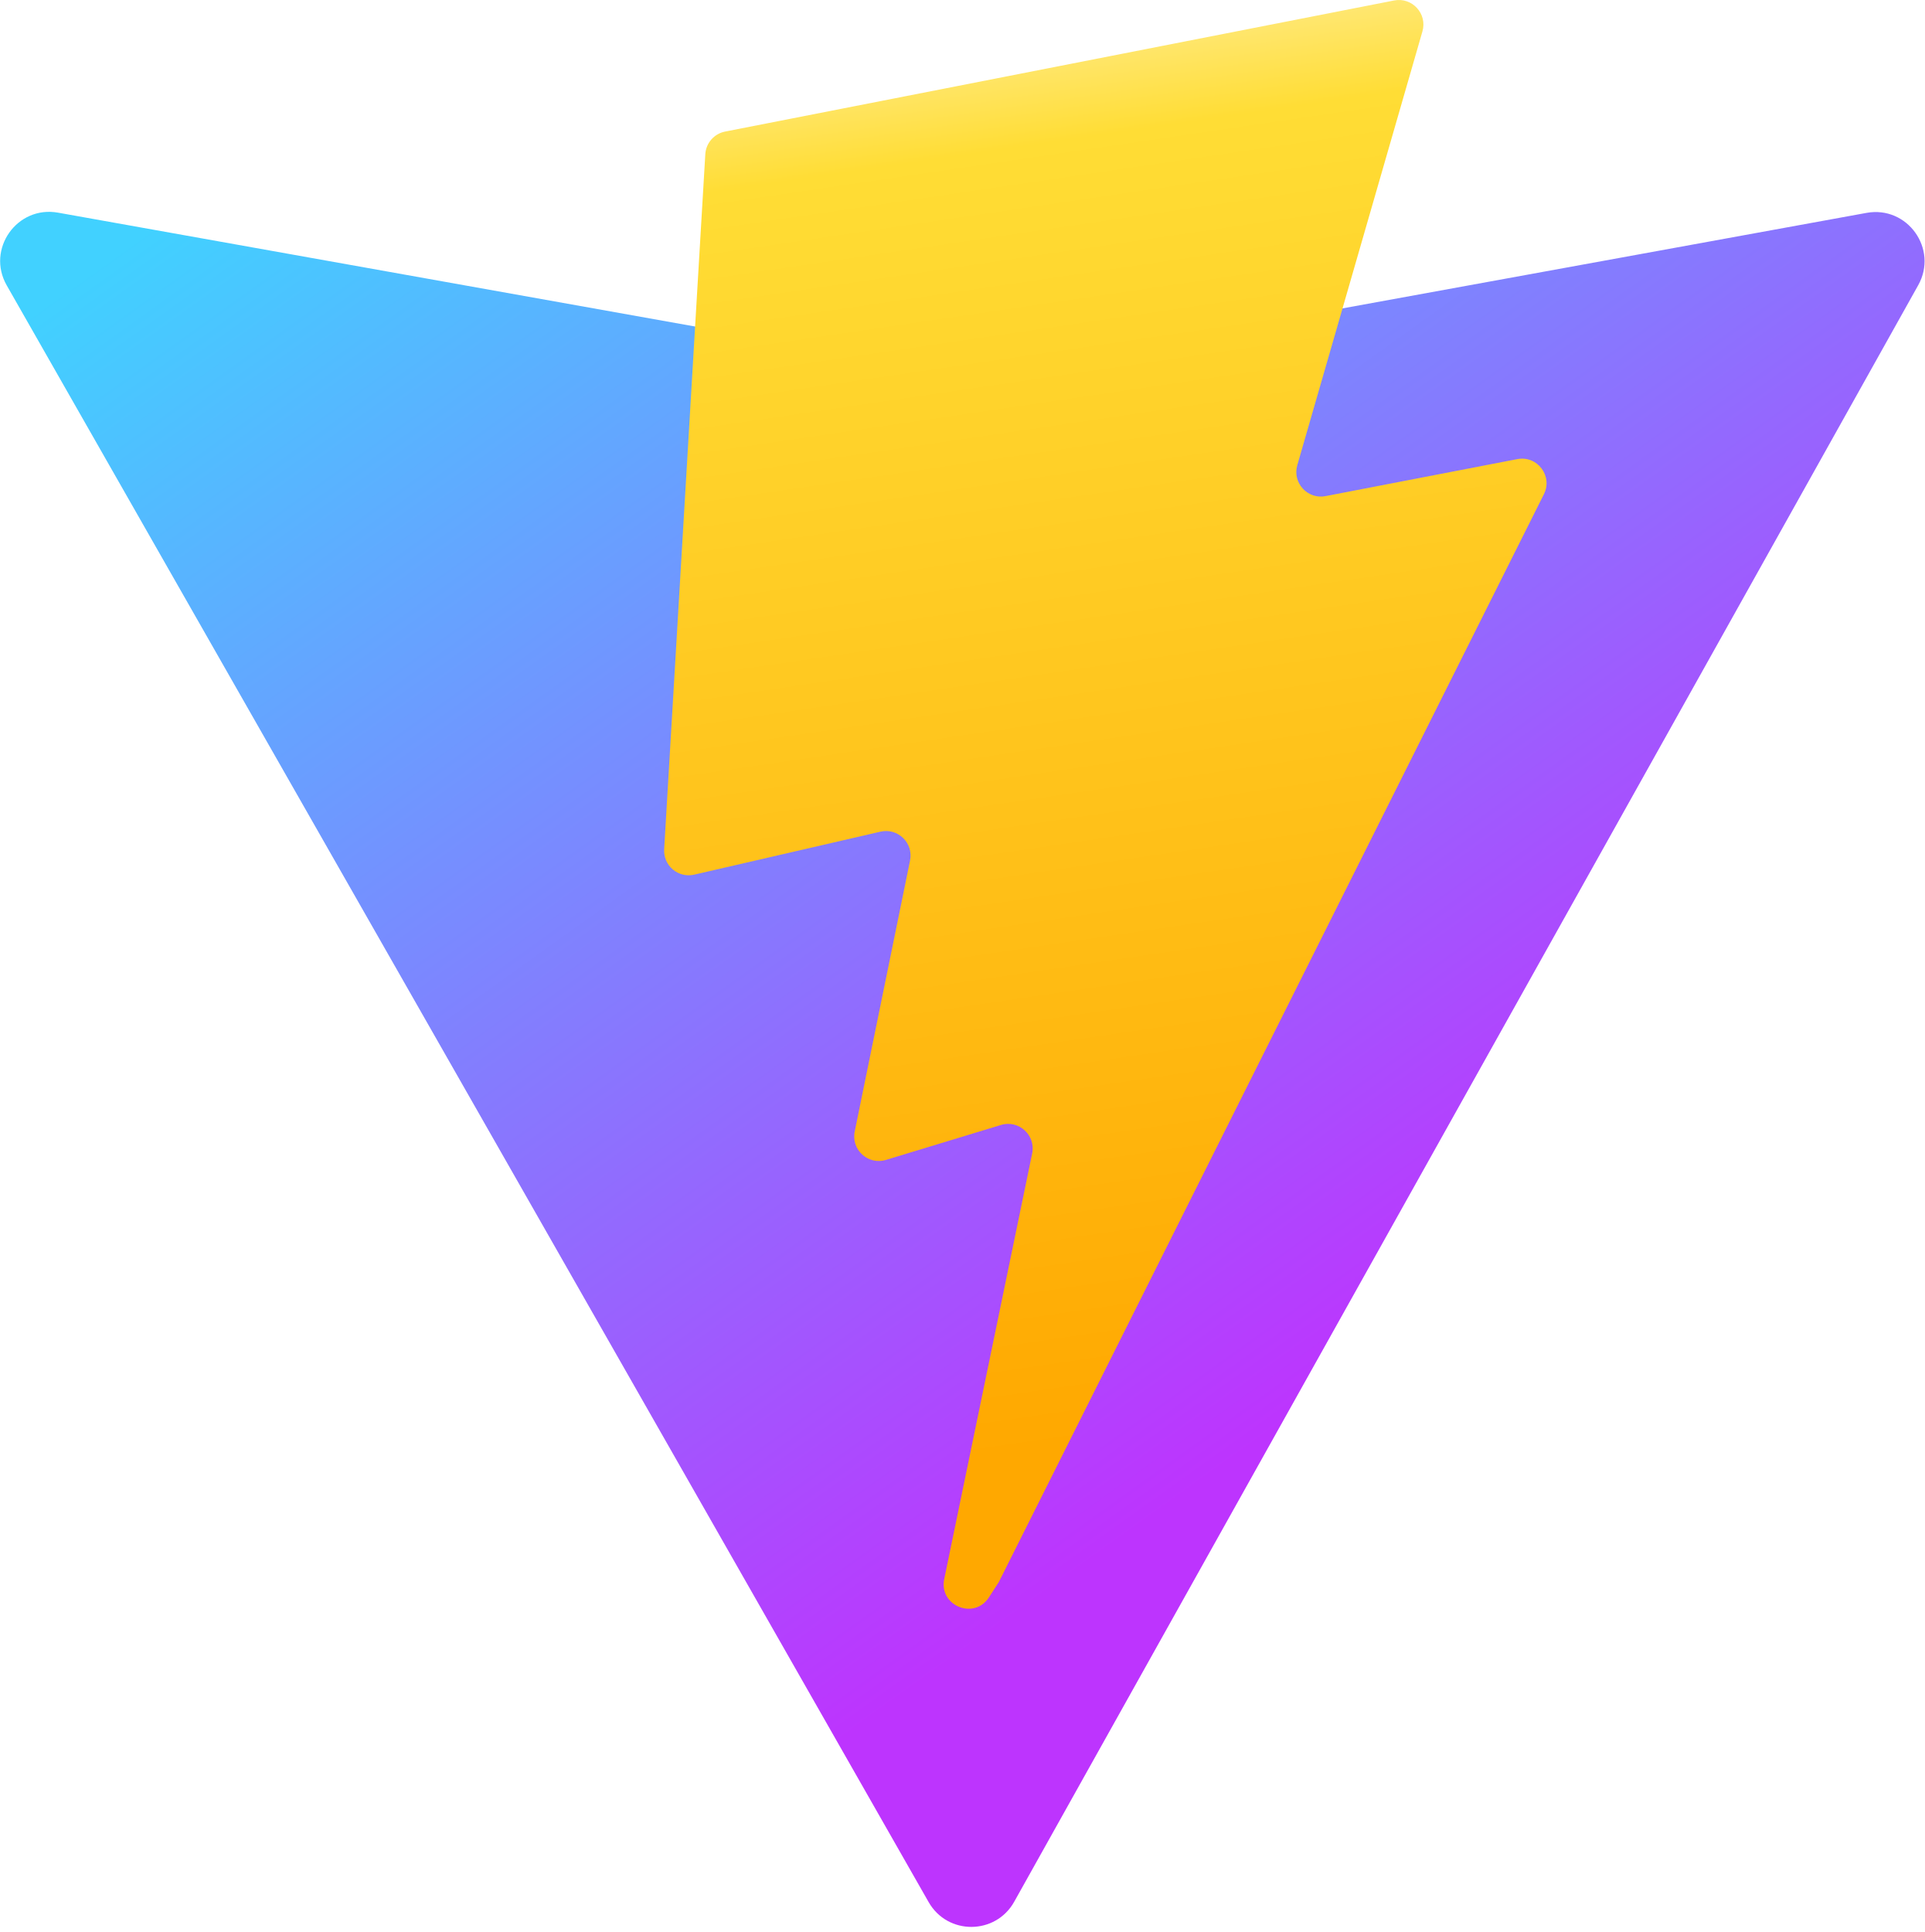
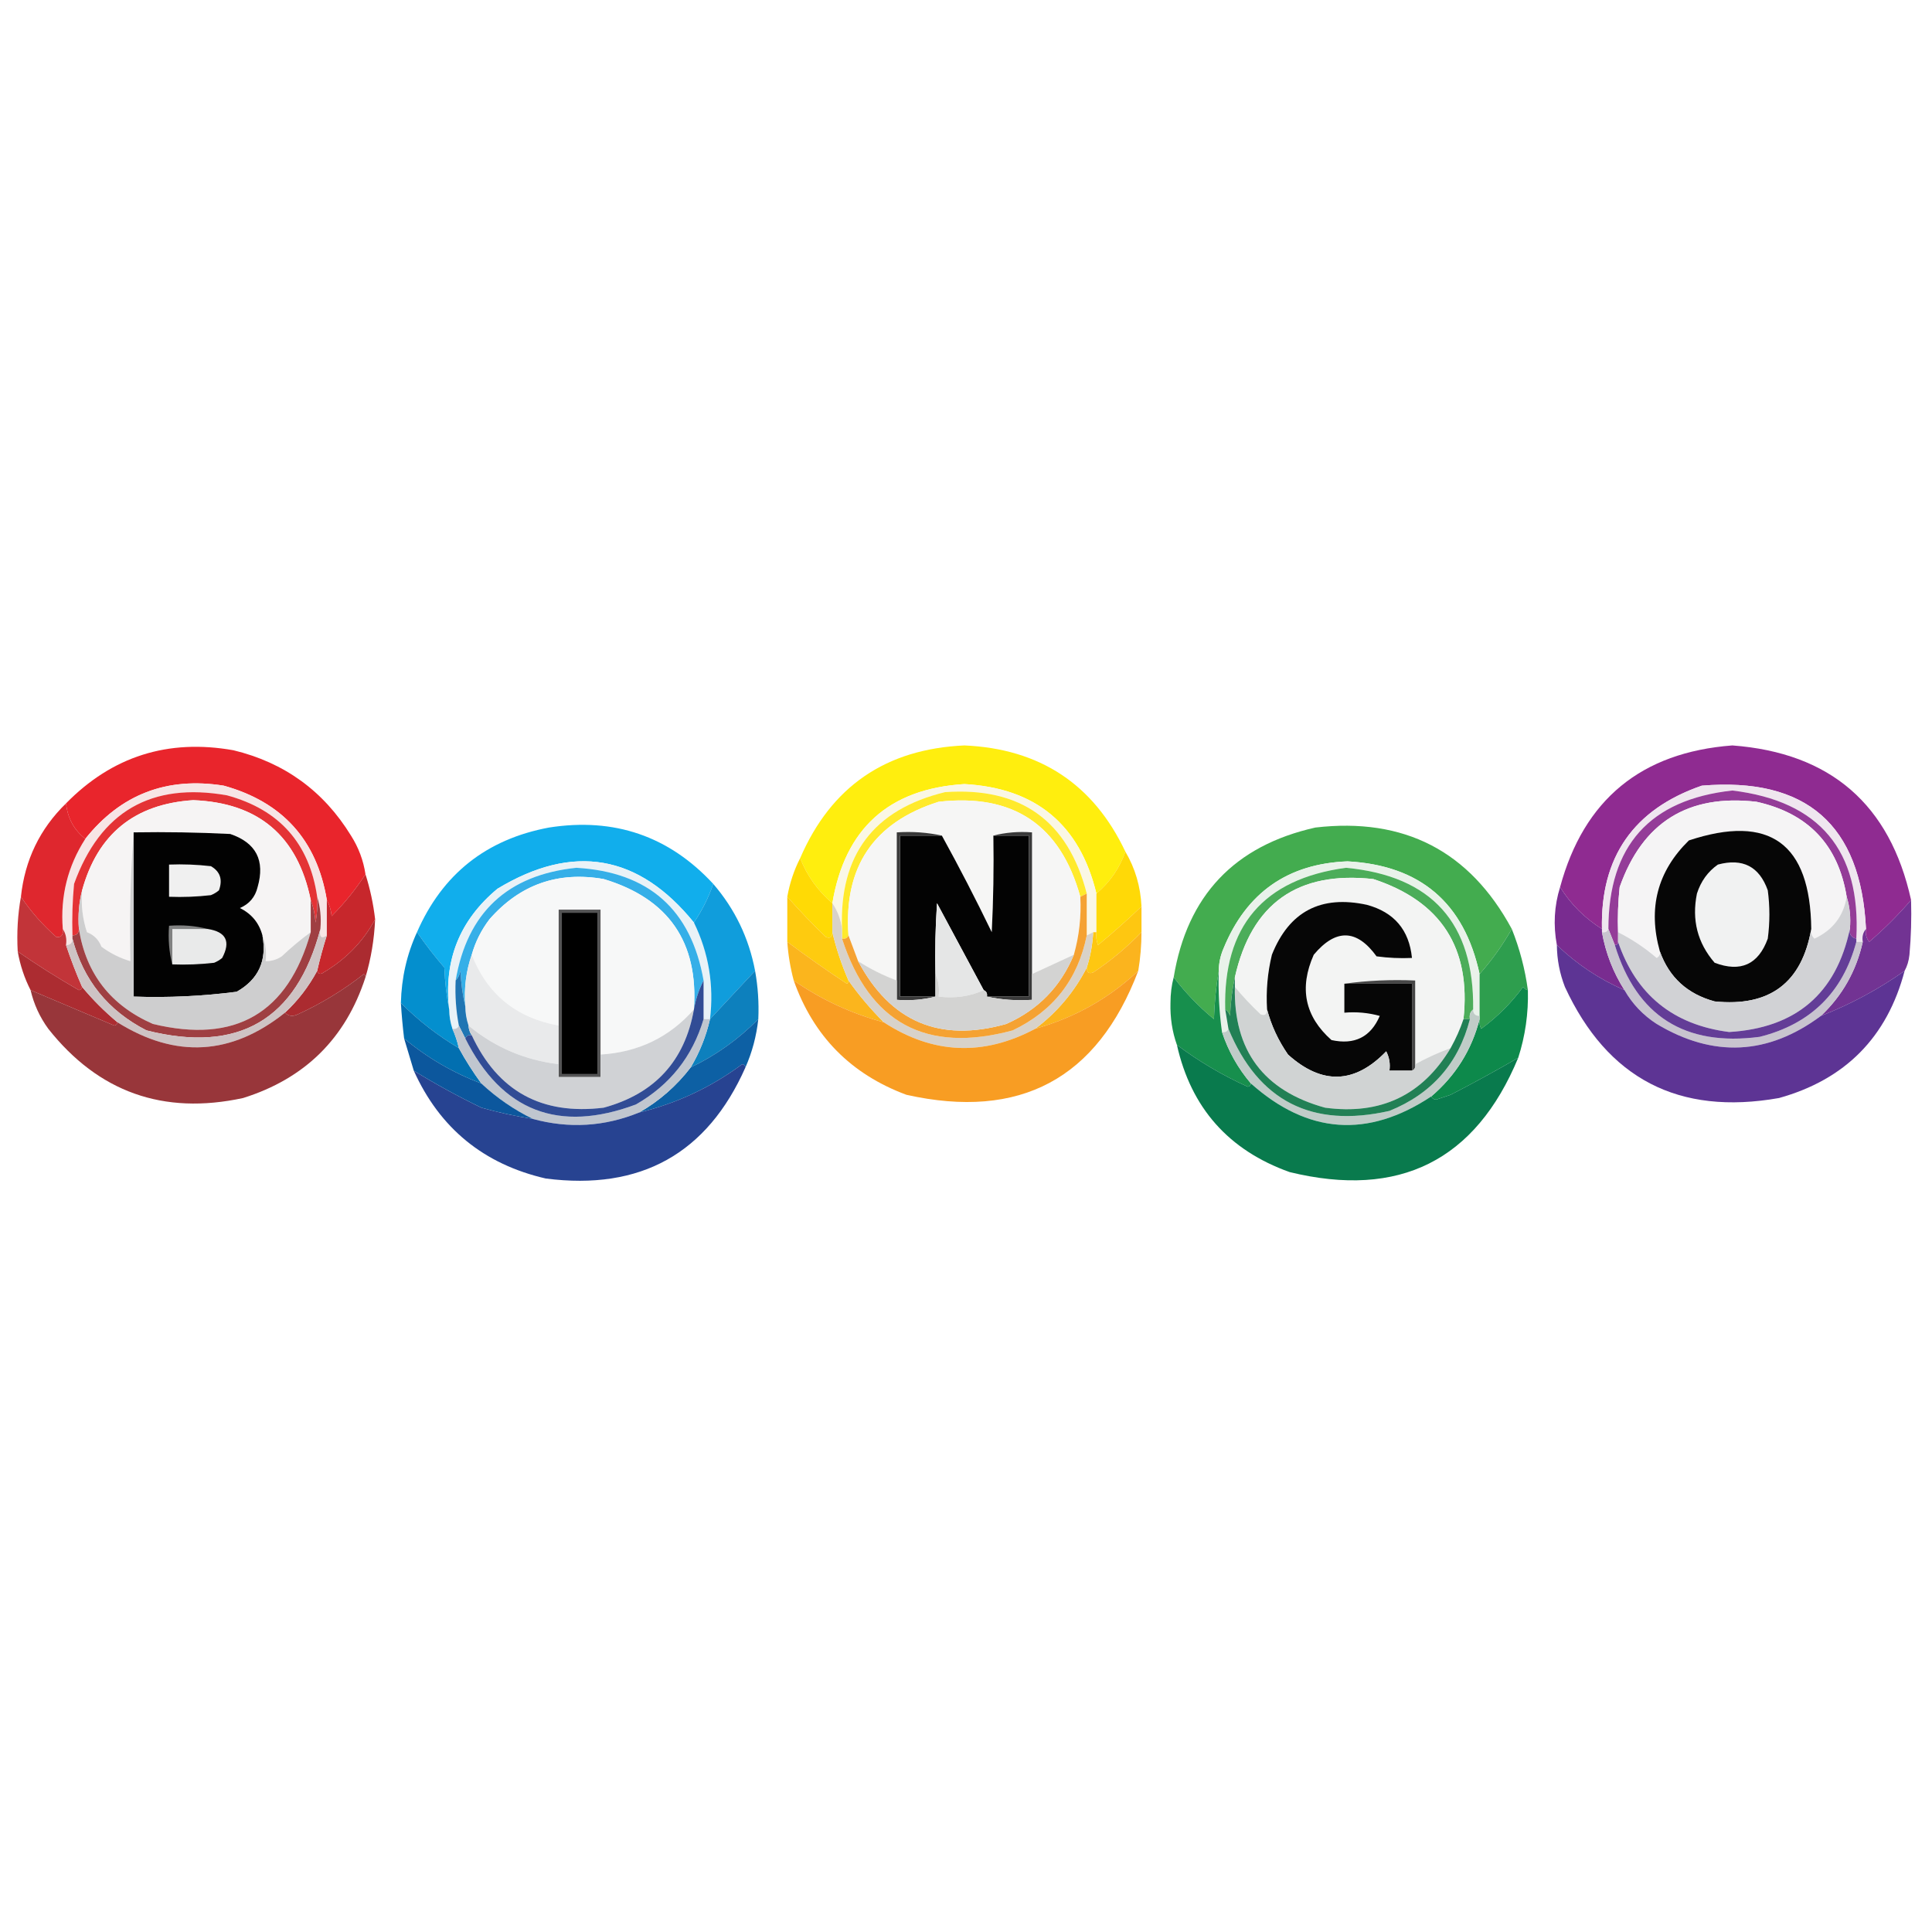
- <svg xmlns="http://www.w3.org/2000/svg" aria-hidden="true" role="img" class="iconify iconify--logos" width="31.88" height="32" preserveAspectRatio="xMidYMid meet" viewBox="0 0 256 257">
-   <defs>
-     <linearGradient id="IconifyId1813088fe1fbc01fb466" x1="-.828%" x2="57.636%" y1="7.652%" y2="78.411%">
-       <stop offset="0%" stop-color="#41D1FF" />
-       <stop offset="100%" stop-color="#BD34FE" />
-     </linearGradient>
-     <linearGradient id="IconifyId1813088fe1fbc01fb467" x1="43.376%" x2="50.316%" y1="2.242%" y2="89.03%">
-       <stop offset="0%" stop-color="#FFEA83" />
-       <stop offset="8.333%" stop-color="#FFDD35" />
-       <stop offset="100%" stop-color="#FFA800" />
-     </linearGradient>
-   </defs>
-   <path fill="url(#IconifyId1813088fe1fbc01fb466)" d="M255.153 37.938L134.897 252.976c-2.483 4.44-8.862 4.466-11.382.048L.875 37.958c-2.746-4.814 1.371-10.646 6.827-9.67l120.385 21.517a6.537 6.537 0 0 0 2.322-.004l117.867-21.483c5.438-.991 9.574 4.796 6.877 9.62Z" />
-   <path fill="url(#IconifyId1813088fe1fbc01fb467)" d="M185.432.063L96.44 17.501a3.268 3.268 0 0 0-2.634 3.014l-5.474 92.456a3.268 3.268 0 0 0 3.997 3.378l24.777-5.718c2.318-.535 4.413 1.507 3.936 3.838l-7.361 36.047c-.495 2.426 1.782 4.5 4.151 3.78l15.304-4.649c2.372-.72 4.652 1.36 4.15 3.788l-11.698 56.621c-.732 3.542 3.979 5.473 5.943 2.437l1.313-2.028l72.516-144.72c1.215-2.423-.88-5.186-3.54-4.672l-25.505 4.922c-2.396.462-4.435-1.77-3.759-4.114l16.646-57.705c.677-2.35-1.37-4.583-3.769-4.113Z" />
+ <svg xmlns="http://www.w3.org/2000/svg" version="1.1" width="600px" height="600px" style="shape-rendering:geometricPrecision; text-rendering:geometricPrecision; image-rendering:optimizeQuality; fill-rule:evenodd; clip-rule:evenodd">
+   <g>
+     <path style="opacity:0.97" fill="#e81f26" d="M 113.5,271.5 C 110.488,276.169 106.988,280.502 103,284.5C 102.802,282.618 102.302,280.952 101.5,279.5C 98.413,260.909 87.746,249.076 69.5,244C 51.846,241.171 37.512,246.671 26.5,260.5C 23.022,257.811 21.022,254.144 20.5,249.5C 34.839,234.888 52.173,229.388 72.5,233C 88.337,236.83 100.504,245.663 109,259.5C 111.354,263.203 112.854,267.203 113.5,271.5 Z" />
+   </g>
+   <g>
+     <path style="opacity:0.967" fill="#ffed06" d="M 349.5,264.5 C 347.662,269.665 344.662,273.999 340.5,277.5C 335.322,256.061 321.656,244.728 299.5,243.5C 276.04,244.959 262.373,257.293 258.5,280.5C 253.97,276.645 250.637,271.978 248.5,266.5C 258.097,244.263 275.097,232.596 299.5,231.5C 322.925,232.529 339.591,243.529 349.5,264.5 Z" />
+   </g>
+   <g>
+     <path style="opacity:0.987" fill="#8e2890" d="M 593.5,279.5 C 589.548,284.119 585.215,288.452 580.5,292.5C 579.571,291.311 579.238,289.978 579.5,288.5C 577.939,256.111 560.939,241.278 528.5,244C 507.343,251.319 497.01,266.153 497.5,288.5C 492.139,285.139 487.806,280.806 484.5,275.5C 491.87,248.311 509.703,233.644 538,231.5C 568.454,233.794 586.954,249.794 593.5,279.5 Z" />
+   </g>
+   <g>
+     <path style="opacity:1" fill="#f7e5e5" d="M 101.5,279.5 C 101.5,283.167 101.5,286.833 101.5,290.5C 99.797,291.66 99.131,290.993 99.5,288.5C 99.813,284.958 99.479,281.625 98.5,278.5C 96.084,261.914 86.751,251.414 70.5,247C 46.977,242.846 31.144,252.012 23,274.5C 22.501,279.823 22.334,285.156 22.5,290.5C 22.5,290.833 22.5,291.167 22.5,291.5C 22.5,292.833 21.833,293.5 20.5,293.5C 20.785,291.585 20.451,289.919 19.5,288.5C 18.71,278.326 21.043,268.993 26.5,260.5C 37.512,246.671 51.846,241.171 69.5,244C 87.746,249.076 98.413,260.909 101.5,279.5 Z" />
+   </g>
+   <g>
+     <path style="opacity:1" fill="#faf7e5" d="M 340.5,277.5 C 340.5,281.5 340.5,285.5 340.5,289.5C 340.167,289.5 339.833,289.5 339.5,289.5C 338.833,289.833 338.167,290.167 337.5,290.5C 337.5,286.167 337.5,281.833 337.5,277.5C 331.67,254.857 317.004,244.357 293.5,246C 271.276,251.398 260.61,265.565 261.5,288.5C 261.098,285.523 260.098,282.857 258.5,280.5C 262.373,257.293 276.04,244.959 299.5,243.5C 321.656,244.728 335.322,256.061 340.5,277.5 Z" />
+   </g>
+   <g>
+     <path style="opacity:1" fill="#efe6ef" d="M 579.5,288.5 C 578.566,289.568 578.232,290.901 578.5,292.5C 577.833,292.5 577.167,292.5 576.5,292.5C 576.5,292.167 576.5,291.833 576.5,291.5C 577.95,264.123 565.117,248.789 538,245.5C 512.354,248.315 499.521,262.648 499.5,288.5C 499.158,289.338 498.492,289.672 497.5,289.5C 497.5,289.167 497.5,288.833 497.5,288.5C 497.01,266.153 507.343,251.319 528.5,244C 560.939,241.278 577.939,256.111 579.5,288.5 Z" />
+   </g>
+   <g>
+     <path style="opacity:1" fill="#e43335" d="M 98.5,278.5 C 98.664,281.187 98.497,283.854 98,286.5C 97.814,283.964 97.314,281.631 96.5,279.5C 92.447,259.614 80.281,249.281 60,248.5C 41.816,249.667 30.316,259 25.5,276.5C 24.517,280.298 24.183,284.298 24.5,288.5C 24.5,289.833 23.833,290.5 22.5,290.5C 22.334,285.156 22.501,279.823 23,274.5C 31.144,252.012 46.977,242.846 70.5,247C 86.751,251.414 96.084,261.914 98.5,278.5 Z" />
+   </g>
+   <g>
+     <path style="opacity:1" fill="#ffea2c" d="M 337.5,277.5 C 336.833,277.833 336.167,278.167 335.5,278.5C 329.333,256.188 314.666,246.355 291.5,249C 271.306,255.382 261.973,269.215 263.5,290.5C 263.158,291.338 262.492,291.672 261.5,291.5C 261.5,290.5 261.5,289.5 261.5,288.5C 260.61,265.565 271.276,251.398 293.5,246C 317.004,244.357 331.67,254.857 337.5,277.5 Z" />
+   </g>
+   <g>
+     <path style="opacity:1" fill="#943c98" d="M 576.5,291.5 C 574.952,291.179 574.285,290.179 574.5,288.5C 574.813,284.958 574.479,281.625 573.5,278.5C 570.893,262.39 561.56,252.557 545.5,249C 524.254,246.537 510.087,255.371 503,275.5C 502.501,280.155 502.334,284.821 502.5,289.5C 502.5,290.5 502.5,291.5 502.5,292.5C 502.5,293.167 502.167,293.5 501.5,293.5C 500.833,291.833 500.167,290.167 499.5,288.5C 499.521,262.648 512.354,248.315 538,245.5C 565.117,248.789 577.95,264.123 576.5,291.5 Z" />
+   </g>
+   <g>
+     <path style="opacity:1" fill="#f6f4f4" d="M 96.5,279.5 C 96.5,282.833 96.5,286.167 96.5,289.5C 93.392,291.765 90.392,294.265 87.5,297C 85.975,298.009 84.308,298.509 82.5,298.5C 82.806,295.615 82.473,292.948 81.5,290.5C 80.476,286.638 78.143,283.805 74.5,282C 77.428,280.74 79.261,278.573 80,275.5C 82.378,267.233 79.544,261.733 71.5,259C 61.506,258.5 51.506,258.334 41.5,258.5C 40.504,271.656 40.171,284.99 40.5,298.5C 37.277,297.555 34.277,296.055 31.5,294C 30.667,291.833 29.167,290.333 27,289.5C 25.633,285.3 25.133,280.967 25.5,276.5C 30.316,259 41.816,249.667 60,248.5C 80.281,249.281 92.447,259.614 96.5,279.5 Z" />
+   </g>
+   <g>
+     <path style="opacity:1" fill="#f6f6f5" d="M 335.5,278.5 C 335.823,284.635 335.156,290.635 333.5,296.5C 329.178,298.49 324.845,300.49 320.5,302.5C 320.5,287.833 320.5,273.167 320.5,258.5C 316.298,258.183 312.298,258.517 308.5,259.5C 308.666,269.506 308.5,279.506 308,289.5C 303.076,279.316 297.909,269.316 292.5,259.5C 288.03,258.514 283.363,258.181 278.5,258.5C 278.5,273.833 278.5,289.167 278.5,304.5C 274.258,302.91 270.258,300.91 266.5,298.5C 265.488,295.748 264.488,293.081 263.5,290.5C 261.973,269.215 271.306,255.382 291.5,249C 314.666,246.355 329.333,256.188 335.5,278.5 Z" />
+   </g>
+   <g>
+     <path style="opacity:1" fill="#f5f4f5" d="M 573.5,278.5 C 572.504,284.512 569.17,288.845 563.5,291.5C 562.614,290.675 562.281,289.675 562.5,288.5C 562.226,261.881 549.559,252.714 524.5,261C 514.707,270.585 511.707,282.085 515.5,295.5C 515.631,296.376 515.298,297.043 514.5,297.5C 510.772,294.311 506.772,291.645 502.5,289.5C 502.334,284.821 502.501,280.155 503,275.5C 510.087,255.371 524.254,246.537 545.5,249C 561.56,252.557 570.893,262.39 573.5,278.5 Z" />
+   </g>
+   <g>
+     <path style="opacity:0.967" fill="#de2027" d="M 20.5,249.5 C 21.022,254.144 23.022,257.811 26.5,260.5C 21.043,268.993 18.71,278.326 19.5,288.5C 19.728,290.355 19.061,291.188 17.5,291C 13.23,287.239 9.563,283.072 6.5,278.5C 7.713,267.076 12.38,257.409 20.5,249.5 Z" />
+   </g>
+   <g>
+     <path style="opacity:0.971" fill="#3eaa4a" d="M 469.5,288.5 C 466.657,293.519 463.324,298.186 459.5,302.5C 454.724,280.389 441.057,268.722 418.5,267.5C 399.933,268.209 387.1,277.209 380,294.5C 379.023,296.74 378.523,299.073 378.5,301.5C 377.674,306.316 377.174,311.316 377,316.5C 372.293,312.628 368.127,308.294 364.5,303.5C 368.695,278.138 383.361,262.638 408.5,257C 436.079,253.788 456.413,264.288 469.5,288.5 Z" />
+   </g>
+   <g>
+     <path style="opacity:1" fill="#060606" d="M 562.5,288.5 C 559.58,305.236 549.58,312.736 532.5,311C 524.056,308.717 518.389,303.55 515.5,295.5C 511.707,282.085 514.707,270.585 524.5,261C 549.559,252.714 562.226,261.881 562.5,288.5 Z" />
+   </g>
+   <g>
+     <path style="opacity:1" fill="#020202" d="M 41.5,258.5 C 51.506,258.334 61.506,258.5 71.5,259C 79.544,261.733 82.378,267.233 80,275.5C 79.261,278.573 77.428,280.74 74.5,282C 78.143,283.805 80.476,286.638 81.5,290.5C 82.956,298.325 80.289,304.159 73.5,308C 62.889,309.375 52.222,309.875 41.5,309.5C 41.5,292.5 41.5,275.5 41.5,258.5 Z" />
+   </g>
+   <g>
+     <path style="opacity:0.968" fill="#09abeb" d="M 221.5,274.5 C 220.06,278.713 218.06,282.713 215.5,286.5C 198.305,265.314 177.971,261.814 154.5,276C 142.744,285.763 137.744,298.263 139.5,313.5C 138.675,309.353 138.175,305.019 138,300.5C 134.92,296.933 132.087,293.267 129.5,289.5C 137.375,271.468 151.041,260.635 170.5,257C 190.768,253.822 207.768,259.655 221.5,274.5 Z" />
+   </g>
+   <g>
+     <path style="opacity:1" fill="#030303" d="M 292.5,259.5 C 297.909,269.316 303.076,279.316 308,289.5C 308.5,279.506 308.666,269.506 308.5,259.5C 312.167,259.5 315.833,259.5 319.5,259.5C 319.5,276.167 319.5,292.833 319.5,309.5C 315.167,309.5 310.833,309.5 306.5,309.5C 306.672,308.508 306.338,307.842 305.5,307.5C 300.679,298.527 295.846,289.527 291,280.5C 290.5,287.826 290.334,295.159 290.5,302.5C 290.5,304.833 290.5,307.167 290.5,309.5C 286.833,309.5 283.167,309.5 279.5,309.5C 279.5,292.833 279.5,276.167 279.5,259.5C 283.833,259.5 288.167,259.5 292.5,259.5 Z" />
+   </g>
+   <g>
+     <path style="opacity:1" fill="#e9f2f7" d="M 215.5,286.5 C 220.093,295.925 221.76,305.925 220.5,316.5C 219.833,316.5 219.167,316.5 218.5,316.5C 218.5,312.5 218.5,308.5 218.5,304.5C 214.637,282.476 201.47,270.809 179,269.5C 157.609,271.726 145.109,283.393 141.5,304.5C 141.283,309.23 141.617,313.897 142.5,318.5C 142.158,319.338 141.492,319.672 140.5,319.5C 139.85,317.565 139.517,315.565 139.5,313.5C 137.744,298.263 142.744,285.763 154.5,276C 177.971,261.814 198.305,265.314 215.5,286.5 Z" />
+   </g>
+   <g>
+     <path style="opacity:1" fill="#e9f2ea" d="M 459.5,302.5 C 459.5,306.833 459.5,311.167 459.5,315.5C 458.167,315.5 457.5,314.833 457.5,313.5C 457.847,286.681 444.681,272.015 418,269.5C 392.346,272.985 379.846,287.652 380.5,313.5C 380.833,315.5 381.167,317.5 381.5,319.5C 381.158,320.338 380.492,320.672 379.5,320.5C 378.628,314.211 378.295,307.878 378.5,301.5C 378.523,299.073 379.023,296.74 380,294.5C 387.1,277.209 399.933,268.209 418.5,267.5C 441.057,268.722 454.724,280.389 459.5,302.5 Z" />
+   </g>
+   <g>
+     <path style="opacity:1" fill="#f0f0f0" d="M 52.5,268.5 C 56.846,268.334 61.179,268.501 65.5,269C 68.379,270.666 69.212,273.166 68,276.5C 67.25,277.126 66.416,277.626 65.5,278C 61.179,278.499 56.846,278.666 52.5,278.5C 52.5,275.167 52.5,271.833 52.5,268.5 Z" />
+   </g>
+   <g>
+     <path style="opacity:0.972" fill="#ffd800" d="M 349.5,264.5 C 352.544,269.662 354.211,275.328 354.5,281.5C 350.214,285.612 345.714,289.612 341,293.5C 340.51,292.207 340.343,290.873 340.5,289.5C 340.5,285.5 340.5,281.5 340.5,277.5C 344.662,273.999 347.662,269.665 349.5,264.5 Z" />
+   </g>
+   <g>
+     <path style="opacity:1" fill="#4cad5a" d="M 457.5,313.5 C 456.596,314.209 456.263,315.209 456.5,316.5C 455.833,316.5 455.167,316.5 454.5,316.5C 456.874,294.406 447.541,279.906 426.5,273C 402.998,270.406 388.665,280.572 383.5,303.5C 382.676,307.312 382.176,311.312 382,315.5C 381.722,314.584 381.222,313.918 380.5,313.5C 379.846,287.652 392.346,272.985 418,269.5C 444.681,272.015 457.847,286.681 457.5,313.5 Z" />
+   </g>
+   <g>
+     <path style="opacity:1" fill="#35afe8" d="M 218.5,304.5 C 217.046,307.353 216.046,310.353 215.5,313.5C 216.95,292.573 207.617,279.073 187.5,273C 173.309,270.514 161.475,274.681 152,285.5C 149.454,288.86 147.621,292.526 146.5,296.5C 144.74,301.553 144.073,306.886 144.5,312.5C 143.677,309.023 143.177,305.356 143,301.5C 142.768,302.737 142.268,303.737 141.5,304.5C 145.109,283.393 157.609,271.726 179,269.5C 201.47,270.809 214.637,282.476 218.5,304.5 Z" />
+   </g>
+   <g>
+     <path style="opacity:1" fill="#f7f8f8" d="M 215.5,313.5 C 207.902,322.13 198.236,326.797 186.5,327.5C 186.5,312.5 186.5,297.5 186.5,282.5C 182.167,282.5 177.833,282.5 173.5,282.5C 173.5,294.5 173.5,306.5 173.5,318.5C 160.306,316.099 151.306,308.765 146.5,296.5C 147.621,292.526 149.454,288.86 152,285.5C 161.475,274.681 173.309,270.514 187.5,273C 207.617,279.073 216.95,292.573 215.5,313.5 Z" />
+   </g>
+   <g>
+     <path style="opacity:1" fill="#f3f4f3" d="M 454.5,316.5 C 453.483,319.544 452.149,322.544 450.5,325.5C 446.751,326.872 443.085,328.539 439.5,330.5C 439.5,321.833 439.5,313.167 439.5,304.5C 431.981,304.175 424.648,304.508 417.5,305.5C 417.5,308.5 417.5,311.5 417.5,314.5C 421.226,314.177 424.893,314.511 428.5,315.5C 425.674,322.067 420.674,324.567 413.5,323C 405.229,315.675 403.395,306.842 408,296.5C 414.84,288.342 421.34,288.509 427.5,297C 431.152,297.499 434.818,297.665 438.5,297.5C 437.635,288.8 432.968,283.3 424.5,281C 410.186,277.905 400.352,283.072 395,296.5C 393.649,302.072 393.149,307.738 393.5,313.5C 393.483,315.028 392.816,315.528 391.5,315C 388.601,312.271 385.934,309.438 383.5,306.5C 383.5,305.5 383.5,304.5 383.5,303.5C 388.665,280.572 402.998,270.406 426.5,273C 447.541,279.906 456.874,294.406 454.5,316.5 Z" />
+   </g>
+   <g>
+     <path style="opacity:0.979" fill="#ffd900" d="M 248.5,266.5 C 250.637,271.978 253.97,276.645 258.5,280.5C 258.5,283.5 258.5,286.5 258.5,289.5C 258.483,291.028 257.816,291.528 256.5,291C 252.269,286.938 248.269,282.771 244.5,278.5C 245.262,274.215 246.595,270.215 248.5,266.5 Z" />
+   </g>
+   <g>
+     <path style="opacity:1" fill="#060606" d="M 417.5,305.5 C 424.5,305.5 431.5,305.5 438.5,305.5C 438.5,314.5 438.5,323.5 438.5,332.5C 436.167,332.5 433.833,332.5 431.5,332.5C 431.799,330.396 431.466,328.396 430.5,326.5C 420.714,336.657 410.548,336.99 400,327.5C 396.975,323.123 394.808,318.456 393.5,313.5C 393.149,307.738 393.649,302.072 395,296.5C 400.352,283.072 410.186,277.905 424.5,281C 432.968,283.3 437.635,288.8 438.5,297.5C 434.818,297.665 431.152,297.499 427.5,297C 421.34,288.509 414.84,288.342 408,296.5C 403.395,306.842 405.229,315.675 413.5,323C 420.674,324.567 425.674,322.067 428.5,315.5C 424.893,314.511 421.226,314.177 417.5,314.5C 417.5,311.5 417.5,308.5 417.5,305.5 Z" />
+   </g>
+   <g>
+     <path style="opacity:1" fill="#393939" d="M 292.5,259.5 C 288.167,259.5 283.833,259.5 279.5,259.5C 279.5,276.167 279.5,292.833 279.5,309.5C 283.167,309.5 286.833,309.5 290.5,309.5C 286.702,310.483 282.702,310.817 278.5,310.5C 278.5,308.5 278.5,306.5 278.5,304.5C 278.5,289.167 278.5,273.833 278.5,258.5C 283.363,258.181 288.03,258.514 292.5,259.5 Z" />
+   </g>
+   <g>
+     <path style="opacity:1" fill="#c7272c" d="M 113.5,271.5 C 114.933,275.986 115.933,280.653 116.5,285.5C 112.801,292.369 107.468,297.869 100.5,302C 99.563,302.692 98.897,302.525 98.5,301.5C 99.344,297.789 100.344,294.123 101.5,290.5C 101.5,286.833 101.5,283.167 101.5,279.5C 102.302,280.952 102.802,282.618 103,284.5C 106.988,280.502 110.488,276.169 113.5,271.5 Z" />
+   </g>
+   <g>
+     <path style="opacity:1" fill="#3a3a3a" d="M 308.5,259.5 C 312.298,258.517 316.298,258.183 320.5,258.5C 320.5,273.167 320.5,287.833 320.5,302.5C 320.5,305.167 320.5,307.833 320.5,310.5C 315.637,310.819 310.97,310.486 306.5,309.5C 310.833,309.5 315.167,309.5 319.5,309.5C 319.5,292.833 319.5,276.167 319.5,259.5C 315.833,259.5 312.167,259.5 308.5,259.5 Z" />
+   </g>
+   <g>
+     <path style="opacity:0.987" fill="#0d9cdc" d="M 221.5,274.5 C 228.23,282.295 232.563,291.295 234.5,301.5C 229.861,306.474 225.195,311.474 220.5,316.5C 221.76,305.925 220.093,295.925 215.5,286.5C 218.06,282.713 220.06,278.713 221.5,274.5 Z" />
+   </g>
+   <g>
+     <path style="opacity:1" fill="#f1f2f2" d="M 533.5,268.5 C 541.211,266.431 546.378,269.098 549,276.5C 549.667,281.5 549.667,286.5 549,291.5C 546.073,299.546 540.573,302.046 532.5,299C 527.168,292.841 525.335,285.675 527,277.5C 528.222,273.686 530.389,270.686 533.5,268.5 Z" />
+   </g>
+   <g>
+     <path style="opacity:0.991" fill="#fec70f" d="M 354.5,281.5 C 354.5,284.167 354.5,286.833 354.5,289.5C 349.957,294.209 344.957,298.375 339.5,302C 338.184,302.528 337.517,302.028 337.5,300.5C 338.642,296.929 339.309,293.262 339.5,289.5C 339.833,289.5 340.167,289.5 340.5,289.5C 340.343,290.873 340.51,292.207 341,293.5C 345.714,289.612 350.214,285.612 354.5,281.5 Z" />
+   </g>
+   <g>
+     <path style="opacity:0.994" fill="#fecb0e" d="M 244.5,278.5 C 248.269,282.771 252.269,286.938 256.5,291C 257.816,291.528 258.483,291.028 258.5,289.5C 259.69,294.567 261.357,299.567 263.5,304.5C 263.565,304.938 263.399,305.272 263,305.5C 256.677,301.336 250.51,297.003 244.5,292.5C 244.5,287.833 244.5,283.167 244.5,278.5 Z" />
+   </g>
+   <g>
+     <path style="opacity:1" fill="#818282" d="M 64.5,288.5 C 60.833,288.5 57.167,288.5 53.5,288.5C 53.5,292.167 53.5,295.833 53.5,299.5C 52.517,295.702 52.183,291.702 52.5,287.5C 56.702,287.183 60.702,287.517 64.5,288.5 Z" />
+   </g>
+   <g>
+     <path style="opacity:0.998" fill="#792c90" d="M 484.5,275.5 C 487.806,280.806 492.139,285.139 497.5,288.5C 497.5,288.833 497.5,289.167 497.5,289.5C 498.664,295.999 500.998,301.999 504.5,307.5C 496.669,304.084 489.669,299.417 483.5,293.5C 482.344,287.315 482.678,281.315 484.5,275.5 Z" />
+   </g>
+   <g>
+     <path style="opacity:0.947" fill="#bf292e" d="M 6.5,278.5 C 9.563,283.072 13.23,287.239 17.5,291C 19.061,291.188 19.728,290.355 19.5,288.5C 20.451,289.919 20.785,291.585 20.5,293.5C 21.97,297.912 23.637,302.245 25.5,306.5C 25.44,307.043 25.107,307.376 24.5,307.5C 17.942,303.728 11.608,299.728 5.5,295.5C 5.178,289.642 5.511,283.975 6.5,278.5 Z" />
+   </g>
+   <g>
+     <path style="opacity:0.976" fill="#fbb219" d="M 354.5,289.5 C 354.495,293.534 354.162,297.534 353.5,301.5C 344.473,310.024 333.807,316.024 321.5,319.5C 328.307,314.363 333.641,308.03 337.5,300.5C 337.517,302.028 338.184,302.528 339.5,302C 344.957,298.375 349.957,294.209 354.5,289.5 Z" />
+   </g>
+   <g>
+     <path style="opacity:0.993" fill="#ac2b30" d="M 5.5,295.5 C 11.608,299.728 17.942,303.728 24.5,307.5C 25.107,307.376 25.44,307.043 25.5,306.5C 28.806,310.473 32.473,314.14 36.5,317.5C 36.44,318.043 36.107,318.376 35.5,318.5C 26.772,314.797 18.105,311.131 9.5,307.5C 7.588,303.764 6.255,299.764 5.5,295.5 Z" />
+   </g>
+   <g>
+     <path style="opacity:0.991" fill="#028ece" d="M 129.5,289.5 C 132.087,293.267 134.92,296.933 138,300.5C 138.175,305.019 138.675,309.353 139.5,313.5C 139.517,315.565 139.85,317.565 140.5,319.5C 141.363,321.421 142.029,323.421 142.5,325.5C 135.934,321.606 129.934,316.939 124.5,311.5C 124.68,303.714 126.347,296.381 129.5,289.5 Z" />
+   </g>
+   <g>
+     <path style="opacity:0.973" fill="#fbb318" d="M 244.5,292.5 C 250.51,297.003 256.677,301.336 263,305.5C 263.399,305.272 263.565,304.938 263.5,304.5C 266.762,309.102 270.428,313.435 274.5,317.5C 264.365,314.764 255.031,310.431 246.5,304.5C 245.448,300.574 244.782,296.574 244.5,292.5 Z" />
+   </g>
+   <g>
+     <path style="opacity:0.969" fill="#6e2d90" d="M 593.5,279.5 C 593.666,285.176 593.499,290.843 593,296.5C 592.802,298.382 592.302,300.048 591.5,301.5C 583.439,307.199 574.772,311.865 565.5,315.5C 572.152,309.203 576.485,301.536 578.5,292.5C 578.232,290.901 578.566,289.568 579.5,288.5C 579.238,289.978 579.571,291.311 580.5,292.5C 585.215,288.452 589.548,284.119 593.5,279.5 Z" />
+   </g>
+   <g>
+     <path style="opacity:1" fill="#e5e6e6" d="M 305.5,307.5 C 301.285,309.436 296.619,310.103 291.5,309.5C 291.802,306.941 291.468,304.607 290.5,302.5C 290.334,295.159 290.5,287.826 291,280.5C 295.846,289.527 300.679,298.527 305.5,307.5 Z" />
+   </g>
+   <g>
+     <path style="opacity:0.982" fill="#2b9c4b" d="M 469.5,288.5 C 471.945,294.613 473.612,300.947 474.5,307.5C 473.883,307.389 473.383,307.056 473,306.5C 469.333,311.5 465,315.833 460,319.5C 459.517,318.552 459.351,317.552 459.5,316.5C 459.5,316.167 459.5,315.833 459.5,315.5C 459.5,311.167 459.5,306.833 459.5,302.5C 463.324,298.186 466.657,293.519 469.5,288.5 Z" />
+   </g>
+   <g>
+     <path style="opacity:1" fill="#cececf" d="M 41.5,258.5 C 41.5,275.5 41.5,292.5 41.5,309.5C 52.222,309.875 62.889,309.375 73.5,308C 80.289,304.159 82.956,298.325 81.5,290.5C 82.473,292.948 82.806,295.615 82.5,298.5C 84.308,298.509 85.975,298.009 87.5,297C 90.392,294.265 93.392,291.765 96.5,289.5C 89.448,314.686 73.114,324.186 47.5,318C 34.401,312.261 26.735,302.427 24.5,288.5C 24.183,284.298 24.517,280.298 25.5,276.5C 25.133,280.967 25.633,285.3 27,289.5C 29.167,290.333 30.667,291.833 31.5,294C 34.277,296.055 37.277,297.555 40.5,298.5C 40.171,284.99 40.504,271.656 41.5,258.5 Z" />
+   </g>
+   <g>
+     <path style="opacity:1" fill="#d1d2d5" d="M 573.5,278.5 C 574.479,281.625 574.813,284.958 574.5,288.5C 570.231,308.59 557.731,319.257 537,320.5C 519.611,318.265 508.111,308.932 502.5,292.5C 502.5,291.5 502.5,290.5 502.5,289.5C 506.772,291.645 510.772,294.311 514.5,297.5C 515.298,297.043 515.631,296.376 515.5,295.5C 518.389,303.55 524.056,308.717 532.5,311C 549.58,312.736 559.58,305.236 562.5,288.5C 562.281,289.675 562.614,290.675 563.5,291.5C 569.17,288.845 572.504,284.512 573.5,278.5 Z" />
+   </g>
+   <g>
+     <path style="opacity:1" fill="#9f3f42" d="M 98.5,278.5 C 99.479,281.625 99.813,284.958 99.5,288.5C 92.062,316.728 74.062,327.228 45.5,320C 33.539,313.881 25.872,304.381 22.5,291.5C 22.5,291.167 22.5,290.833 22.5,290.5C 23.833,290.5 24.5,289.833 24.5,288.5C 26.735,302.427 34.401,312.261 47.5,318C 73.114,324.186 89.448,314.686 96.5,289.5C 96.5,286.167 96.5,282.833 96.5,279.5C 97.314,281.631 97.814,283.964 98,286.5C 98.497,283.854 98.664,281.187 98.5,278.5 Z" />
+   </g>
+   <g>
+     <path style="opacity:1" fill="#e9eaea" d="M 64.5,288.5 C 70.214,289.383 71.714,292.383 69,297.5C 68.25,298.126 67.416,298.626 66.5,299C 62.179,299.499 57.846,299.666 53.5,299.5C 53.5,295.833 53.5,292.167 53.5,288.5C 57.167,288.5 60.833,288.5 64.5,288.5 Z" />
+   </g>
+   <g>
+     <path style="opacity:1" fill="#ab2b30" d="M 116.5,285.5 C 116.22,291.754 115.22,297.754 113.5,303.5C 113.565,303.062 113.399,302.728 113,302.5C 106.694,307.461 99.861,311.627 92.5,315C 90.934,315.765 89.601,315.598 88.5,314.5C 92.56,310.708 95.893,306.374 98.5,301.5C 98.897,302.525 99.563,302.692 100.5,302C 107.468,297.869 112.801,292.369 116.5,285.5 Z" />
+   </g>
+   <g>
+     <path style="opacity:1" fill="#d8d2c9" d="M 258.5,280.5 C 260.098,282.857 261.098,285.523 261.5,288.5C 261.5,289.5 261.5,290.5 261.5,291.5C 270.005,317.755 287.671,327.255 314.5,320C 327.086,313.992 334.752,304.159 337.5,290.5C 338.167,290.167 338.833,289.833 339.5,289.5C 339.309,293.262 338.642,296.929 337.5,300.5C 333.641,308.03 328.307,314.363 321.5,319.5C 305.385,328.072 289.719,327.405 274.5,317.5C 270.428,313.435 266.762,309.102 263.5,304.5C 261.357,299.567 259.69,294.567 258.5,289.5C 258.5,286.5 258.5,283.5 258.5,280.5 Z" />
+   </g>
+   <g>
+     <path style="opacity:1" fill="#464646" d="M 417.5,305.5 C 424.648,304.508 431.981,304.175 439.5,304.5C 439.5,313.167 439.5,321.833 439.5,330.5C 439.672,331.492 439.338,332.158 438.5,332.5C 438.5,323.5 438.5,314.5 438.5,305.5C 431.5,305.5 424.5,305.5 417.5,305.5 Z" />
+   </g>
+   <g>
+     <path style="opacity:1" fill="#c8c4cf" d="M 499.5,288.5 C 500.167,290.167 500.833,291.833 501.5,293.5C 508.257,315.565 523.257,325.065 546.5,322C 562.292,318.041 572.292,308.208 576.5,292.5C 577.167,292.5 577.833,292.5 578.5,292.5C 576.485,301.536 572.152,309.203 565.5,315.5C 549.079,327.704 532.079,328.538 514.5,318C 510.288,315.289 506.954,311.789 504.5,307.5C 500.998,301.999 498.664,295.999 497.5,289.5C 498.492,289.672 499.158,289.338 499.5,288.5 Z" />
+   </g>
+   <g>
+     <path style="opacity:1" fill="#633d97" d="M 574.5,288.5 C 574.285,290.179 574.952,291.179 576.5,291.5C 576.5,291.833 576.5,292.167 576.5,292.5C 572.292,308.208 562.292,318.041 546.5,322C 523.257,325.065 508.257,315.565 501.5,293.5C 502.167,293.5 502.5,293.167 502.5,292.5C 508.111,308.932 519.611,318.265 537,320.5C 557.731,319.257 570.231,308.59 574.5,288.5 Z" />
+   </g>
+   <g>
+     <path style="opacity:1" fill="#cec3c4" d="M 99.5,288.5 C 99.131,290.993 99.797,291.66 101.5,290.5C 100.344,294.123 99.344,297.789 98.5,301.5C 95.893,306.374 92.56,310.708 88.5,314.5C 71.882,327.774 54.548,328.774 36.5,317.5C 32.473,314.14 28.806,310.473 25.5,306.5C 23.637,302.245 21.97,297.912 20.5,293.5C 21.833,293.5 22.5,292.833 22.5,291.5C 25.872,304.381 33.539,313.881 45.5,320C 74.062,327.228 92.062,316.728 99.5,288.5 Z" />
+   </g>
+   <g>
+     <path style="opacity:1" fill="#e9eaeb" d="M 146.5,296.5 C 151.306,308.765 160.306,316.099 173.5,318.5C 173.5,322.5 173.5,326.5 173.5,330.5C 162.938,329.215 153.605,325.215 145.5,318.5C 144.85,316.565 144.517,314.565 144.5,312.5C 144.073,306.886 144.74,301.553 146.5,296.5 Z" />
+   </g>
+   <g>
+     <path style="opacity:1" fill="#f5a232" d="M 337.5,277.5 C 337.5,281.833 337.5,286.167 337.5,290.5C 334.752,304.159 327.086,313.992 314.5,320C 287.671,327.255 270.005,317.755 261.5,291.5C 262.492,291.672 263.158,291.338 263.5,290.5C 264.488,293.081 265.488,295.748 266.5,298.5C 276.516,317.337 291.849,323.837 312.5,318C 322.385,313.615 329.385,306.448 333.5,296.5C 335.156,290.635 335.823,284.635 335.5,278.5C 336.167,278.167 336.833,277.833 337.5,277.5 Z" />
+   </g>
+   <g>
+     <path style="opacity:1" fill="#d3d3d2" d="M 333.5,296.5 C 329.385,306.448 322.385,313.615 312.5,318C 291.849,323.837 276.516,317.337 266.5,298.5C 270.258,300.91 274.258,302.91 278.5,304.5C 278.5,306.5 278.5,308.5 278.5,310.5C 282.702,310.817 286.702,310.483 290.5,309.5C 290.5,307.167 290.5,304.833 290.5,302.5C 291.468,304.607 291.802,306.941 291.5,309.5C 296.619,310.103 301.285,309.436 305.5,307.5C 306.338,307.842 306.672,308.508 306.5,309.5C 310.97,310.486 315.637,310.819 320.5,310.5C 320.5,307.833 320.5,305.167 320.5,302.5C 324.845,300.49 329.178,298.49 333.5,296.5 Z" />
+   </g>
+   <g>
+     <path style="opacity:0.964" fill="#942f33" d="M 113.5,303.5 C 107.352,322.48 94.686,334.98 75.5,341C 50.741,346.355 30.574,339.188 15,319.5C 12.344,315.856 10.511,311.856 9.5,307.5C 18.105,311.131 26.772,314.797 35.5,318.5C 36.107,318.376 36.44,318.043 36.5,317.5C 54.548,328.774 71.882,327.774 88.5,314.5C 89.601,315.598 90.934,315.765 92.5,315C 99.861,311.627 106.694,307.461 113,302.5C 113.399,302.728 113.565,303.062 113.5,303.5 Z" />
+   </g>
+   <g>
+     <path style="opacity:0.97" fill="#f89a1d" d="M 353.5,301.5 C 340.763,335.039 316.763,347.872 281.5,340C 264.278,333.612 252.612,321.779 246.5,304.5C 255.031,310.431 264.365,314.764 274.5,317.5C 289.719,327.405 305.385,328.072 321.5,319.5C 333.807,316.024 344.473,310.024 353.5,301.5 Z" />
+   </g>
+   <g>
+     <path style="opacity:0.971" fill="#582e91" d="M 483.5,293.5 C 489.669,299.417 496.669,304.084 504.5,307.5C 506.954,311.789 510.288,315.289 514.5,318C 532.079,328.538 549.079,327.704 565.5,315.5C 574.772,311.865 583.439,307.199 591.5,301.5C 586.083,322.084 573.083,335.251 552.5,341C 521.354,346.512 499.187,335.012 486,306.5C 484.369,302.312 483.536,297.979 483.5,293.5 Z" />
+   </g>
+   <g>
+     <path style="opacity:1" fill="#545455" d="M 186.5,327.5 C 186.5,329.833 186.5,332.167 186.5,334.5C 182.167,334.5 177.833,334.5 173.5,334.5C 173.5,333.167 173.5,331.833 173.5,330.5C 173.5,326.5 173.5,322.5 173.5,318.5C 173.5,306.5 173.5,294.5 173.5,282.5C 177.833,282.5 182.167,282.5 186.5,282.5C 186.5,297.5 186.5,312.5 186.5,327.5 Z" />
+   </g>
+   <g>
+     <path style="opacity:1" fill="#000000" d="M 174.5,283.5 C 178.167,283.5 181.833,283.5 185.5,283.5C 185.5,300.167 185.5,316.833 185.5,333.5C 181.833,333.5 178.167,333.5 174.5,333.5C 174.5,316.833 174.5,300.167 174.5,283.5 Z" />
+   </g>
+   <g>
+     <path style="opacity:0.962" fill="#047bbb" d="M 234.5,301.5 C 235.392,306.438 235.726,311.438 235.5,316.5C 229.351,322.737 222.351,327.737 214.5,331.5C 217.286,326.808 219.286,321.808 220.5,316.5C 225.195,311.474 229.861,306.474 234.5,301.5 Z" />
+   </g>
+   <g>
+     <path style="opacity:1" fill="#1f75b3" d="M 144.5,312.5 C 144.517,314.565 144.85,316.565 145.5,318.5C 145.557,319.609 145.89,320.609 146.5,321.5C 145.508,321.328 144.842,321.662 144.5,322.5C 143.833,321.167 143.167,319.833 142.5,318.5C 141.617,313.897 141.283,309.23 141.5,304.5C 142.268,303.737 142.768,302.737 143,301.5C 143.177,305.356 143.677,309.023 144.5,312.5 Z" />
+   </g>
+   <g>
+     <path style="opacity:0.986" fill="#0a8849" d="M 474.5,307.5 C 474.687,314.708 473.687,321.708 471.5,328.5C 464.661,332.478 457.661,336.311 450.5,340C 449,340.5 447.5,341 446,341.5C 445.235,341.43 444.735,341.097 444.5,340.5C 452.059,334.038 457.059,326.038 459.5,316.5C 459.351,317.552 459.517,318.552 460,319.5C 465,315.833 469.333,311.5 473,306.5C 473.383,307.056 473.883,307.389 474.5,307.5 Z" />
+   </g>
+   <g>
+     <path style="opacity:0.981" fill="#138d4a" d="M 378.5,301.5 C 378.295,307.878 378.628,314.211 379.5,320.5C 381.473,326.449 384.473,331.783 388.5,336.5C 388.44,337.043 388.107,337.376 387.5,337.5C 379.628,333.936 372.295,329.603 365.5,324.5C 364.046,320.426 363.379,316.093 363.5,311.5C 363.503,308.645 363.836,305.978 364.5,303.5C 368.127,308.294 372.293,312.628 377,316.5C 377.174,311.316 377.674,306.316 378.5,301.5 Z" />
+   </g>
+   <g>
+     <path style="opacity:0.98" fill="#085da2" d="M 235.5,316.5 C 234.912,321.808 233.579,326.808 231.5,331.5C 231.44,330.957 231.107,330.624 230.5,330.5C 220.782,337.695 210.115,342.695 198.5,345.5C 204.747,341.922 210.08,337.256 214.5,331.5C 222.351,327.737 229.351,322.737 235.5,316.5 Z" />
+   </g>
+   <g>
+     <path style="opacity:1" fill="#026fb0" d="M 124.5,311.5 C 129.934,316.939 135.934,321.606 142.5,325.5C 144.557,329.267 146.891,332.933 149.5,336.5C 140.624,333.12 132.624,328.453 125.5,322.5C 125.058,318.846 124.724,315.179 124.5,311.5 Z" />
+   </g>
+   <g>
+     <path style="opacity:1" fill="#d0d3d3" d="M 383.5,306.5 C 385.934,309.438 388.601,312.271 391.5,315C 392.816,315.528 393.483,315.028 393.5,313.5C 394.808,318.456 396.975,323.123 400,327.5C 410.548,336.99 420.714,336.657 430.5,326.5C 431.466,328.396 431.799,330.396 431.5,332.5C 433.833,332.5 436.167,332.5 438.5,332.5C 439.338,332.158 439.672,331.492 439.5,330.5C 443.085,328.539 446.751,326.872 450.5,325.5C 441.726,340.166 428.726,346.332 411.5,344C 392.397,338.737 383.063,326.237 383.5,306.5 Z" />
+   </g>
+   <g>
+     <path style="opacity:1" fill="#d0d2d5" d="M 215.5,313.5 C 212.659,329.512 203.326,339.679 187.5,344C 168.249,346.379 154.582,338.879 146.5,321.5C 145.89,320.609 145.557,319.609 145.5,318.5C 153.605,325.215 162.938,329.215 173.5,330.5C 173.5,331.833 173.5,333.167 173.5,334.5C 177.833,334.5 182.167,334.5 186.5,334.5C 186.5,332.167 186.5,329.833 186.5,327.5C 198.236,326.797 207.902,322.13 215.5,313.5 Z" />
+   </g>
+   <g>
+     <path style="opacity:1" fill="#c0ccc8" d="M 457.5,313.5 C 457.5,314.833 458.167,315.5 459.5,315.5C 459.5,315.833 459.5,316.167 459.5,316.5C 457.059,326.038 452.059,334.038 444.5,340.5C 424.802,353.558 406.136,352.224 388.5,336.5C 384.473,331.783 381.473,326.449 379.5,320.5C 380.492,320.672 381.158,320.338 381.5,319.5C 390.749,341.96 407.416,350.46 431.5,345C 444.653,339.683 452.986,330.183 456.5,316.5C 456.263,315.209 456.596,314.209 457.5,313.5 Z" />
+   </g>
+   <g>
+     <path style="opacity:1" fill="#218055" d="M 383.5,303.5 C 383.5,304.5 383.5,305.5 383.5,306.5C 383.063,326.237 392.397,338.737 411.5,344C 428.726,346.332 441.726,340.166 450.5,325.5C 452.149,322.544 453.483,319.544 454.5,316.5C 455.167,316.5 455.833,316.5 456.5,316.5C 452.986,330.183 444.653,339.683 431.5,345C 407.416,350.46 390.749,341.96 381.5,319.5C 381.167,317.5 380.833,315.5 380.5,313.5C 381.222,313.918 381.722,314.584 382,315.5C 382.176,311.312 382.676,307.312 383.5,303.5 Z" />
+   </g>
+   <g>
+     <path style="opacity:0.967" fill="#017647" d="M 365.5,324.5 C 372.295,329.603 379.628,333.936 387.5,337.5C 388.107,337.376 388.44,337.043 388.5,336.5C 406.136,352.224 424.802,353.558 444.5,340.5C 444.735,341.097 445.235,341.43 446,341.5C 447.5,341 449,340.5 450.5,340C 457.661,336.311 464.661,332.478 471.5,328.5C 458.231,360.468 434.564,372.302 400.5,364C 381.556,357.225 369.889,344.059 365.5,324.5 Z" />
+   </g>
+   <g>
+     <path style="opacity:1" fill="#c0c6cf" d="M 218.5,316.5 C 219.167,316.5 219.833,316.5 220.5,316.5C 219.286,321.808 217.286,326.808 214.5,331.5C 210.08,337.256 204.747,341.922 198.5,345.5C 187.727,349.885 176.727,350.552 165.5,347.5C 159.64,344.647 154.307,340.98 149.5,336.5C 146.891,332.933 144.557,329.267 142.5,325.5C 142.029,323.421 141.363,321.421 140.5,319.5C 141.492,319.672 142.158,319.338 142.5,318.5C 143.167,319.833 143.833,321.167 144.5,322.5C 155.842,345.122 173.509,351.955 197.5,343C 208.043,336.959 215.043,328.125 218.5,316.5 Z" />
+   </g>
+   <g>
+     <path style="opacity:0.982" fill="#24408f" d="M 231.5,331.5 C 219.62,358.283 198.953,369.783 169.5,366C 150.245,361.57 136.579,350.404 128.5,332.5C 135.209,336.641 142.209,340.475 149.5,344C 154.782,345.489 160.116,346.656 165.5,347.5C 176.727,350.552 187.727,349.885 198.5,345.5C 210.115,342.695 220.782,337.695 230.5,330.5C 231.107,330.624 231.44,330.957 231.5,331.5 Z" />
+   </g>
+   <g>
+     <path style="opacity:1" fill="#0c579d" d="M 125.5,322.5 C 132.624,328.453 140.624,333.12 149.5,336.5C 154.307,340.98 159.64,344.647 165.5,347.5C 160.116,346.656 154.782,345.489 149.5,344C 142.209,340.475 135.209,336.641 128.5,332.5C 127.497,329.15 126.497,325.817 125.5,322.5 Z" />
+   </g>
+   <g>
+     <path style="opacity:1" fill="#314c95" d="M 218.5,304.5 C 218.5,308.5 218.5,312.5 218.5,316.5C 215.043,328.125 208.043,336.959 197.5,343C 173.509,351.955 155.842,345.122 144.5,322.5C 144.842,321.662 145.508,321.328 146.5,321.5C 154.582,338.879 168.249,346.379 187.5,344C 203.326,339.679 212.659,329.512 215.5,313.5C 216.046,310.353 217.046,307.353 218.5,304.5 Z" />
+   </g>
</svg>
